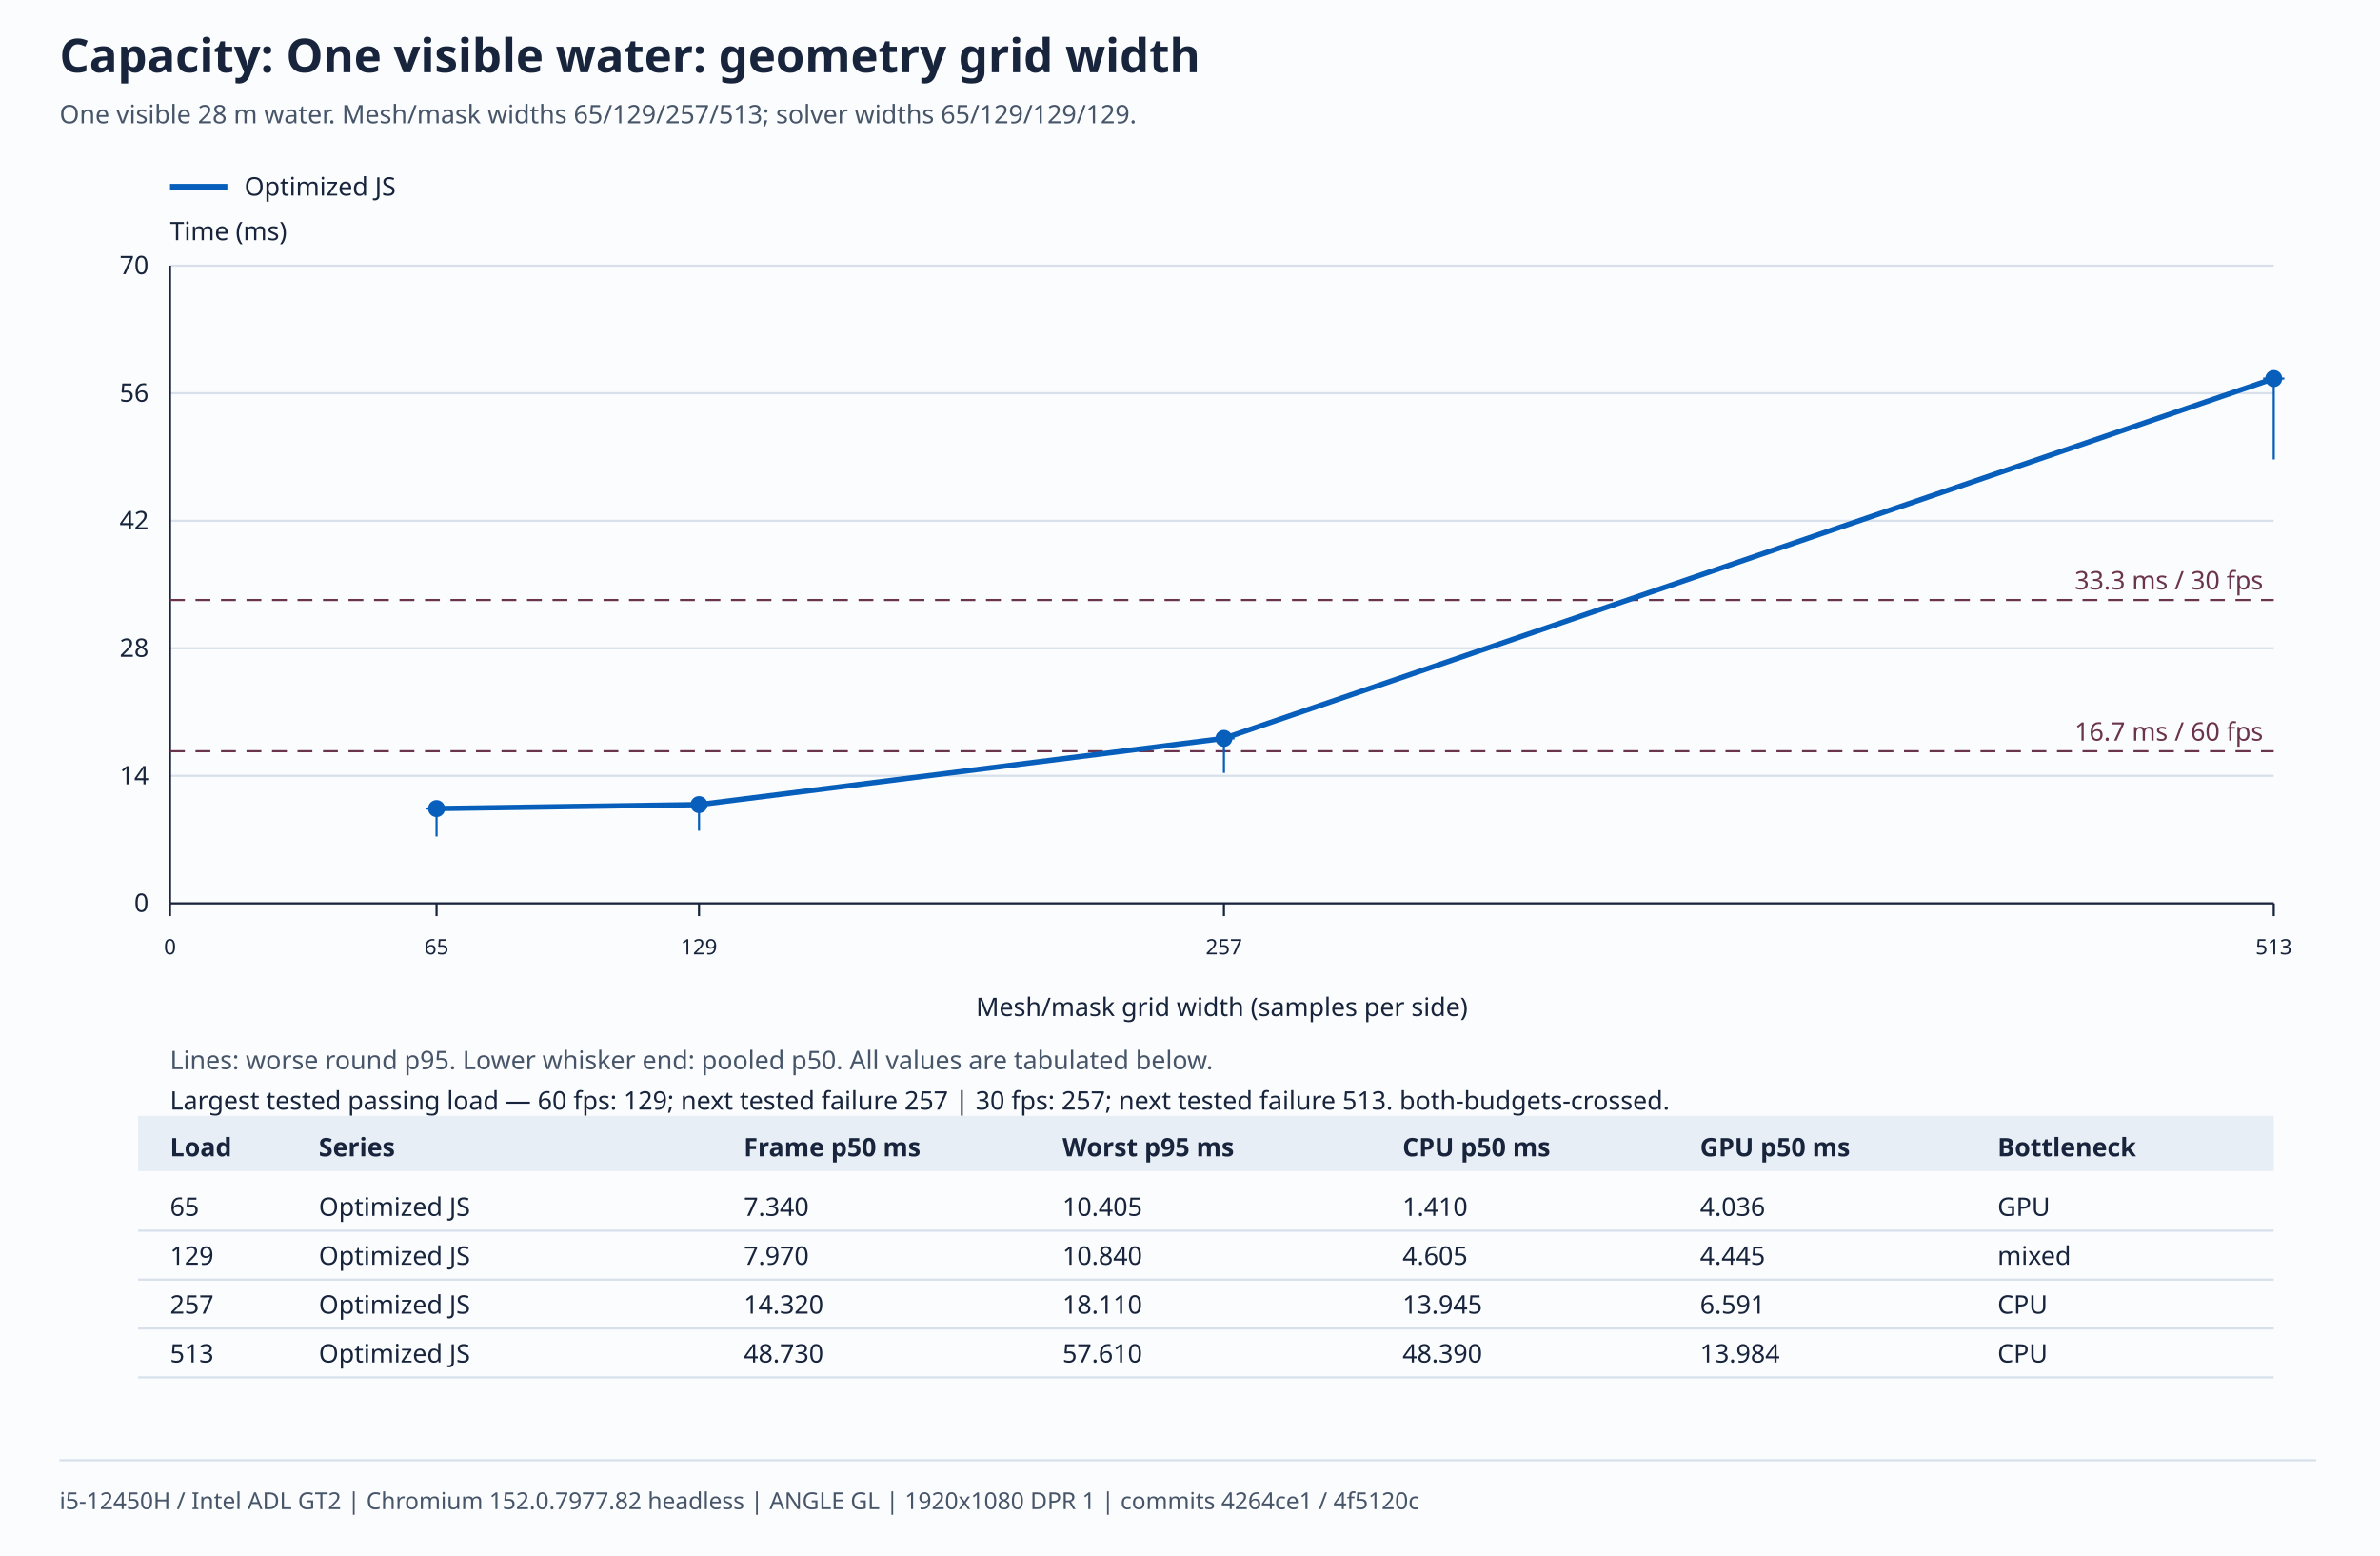
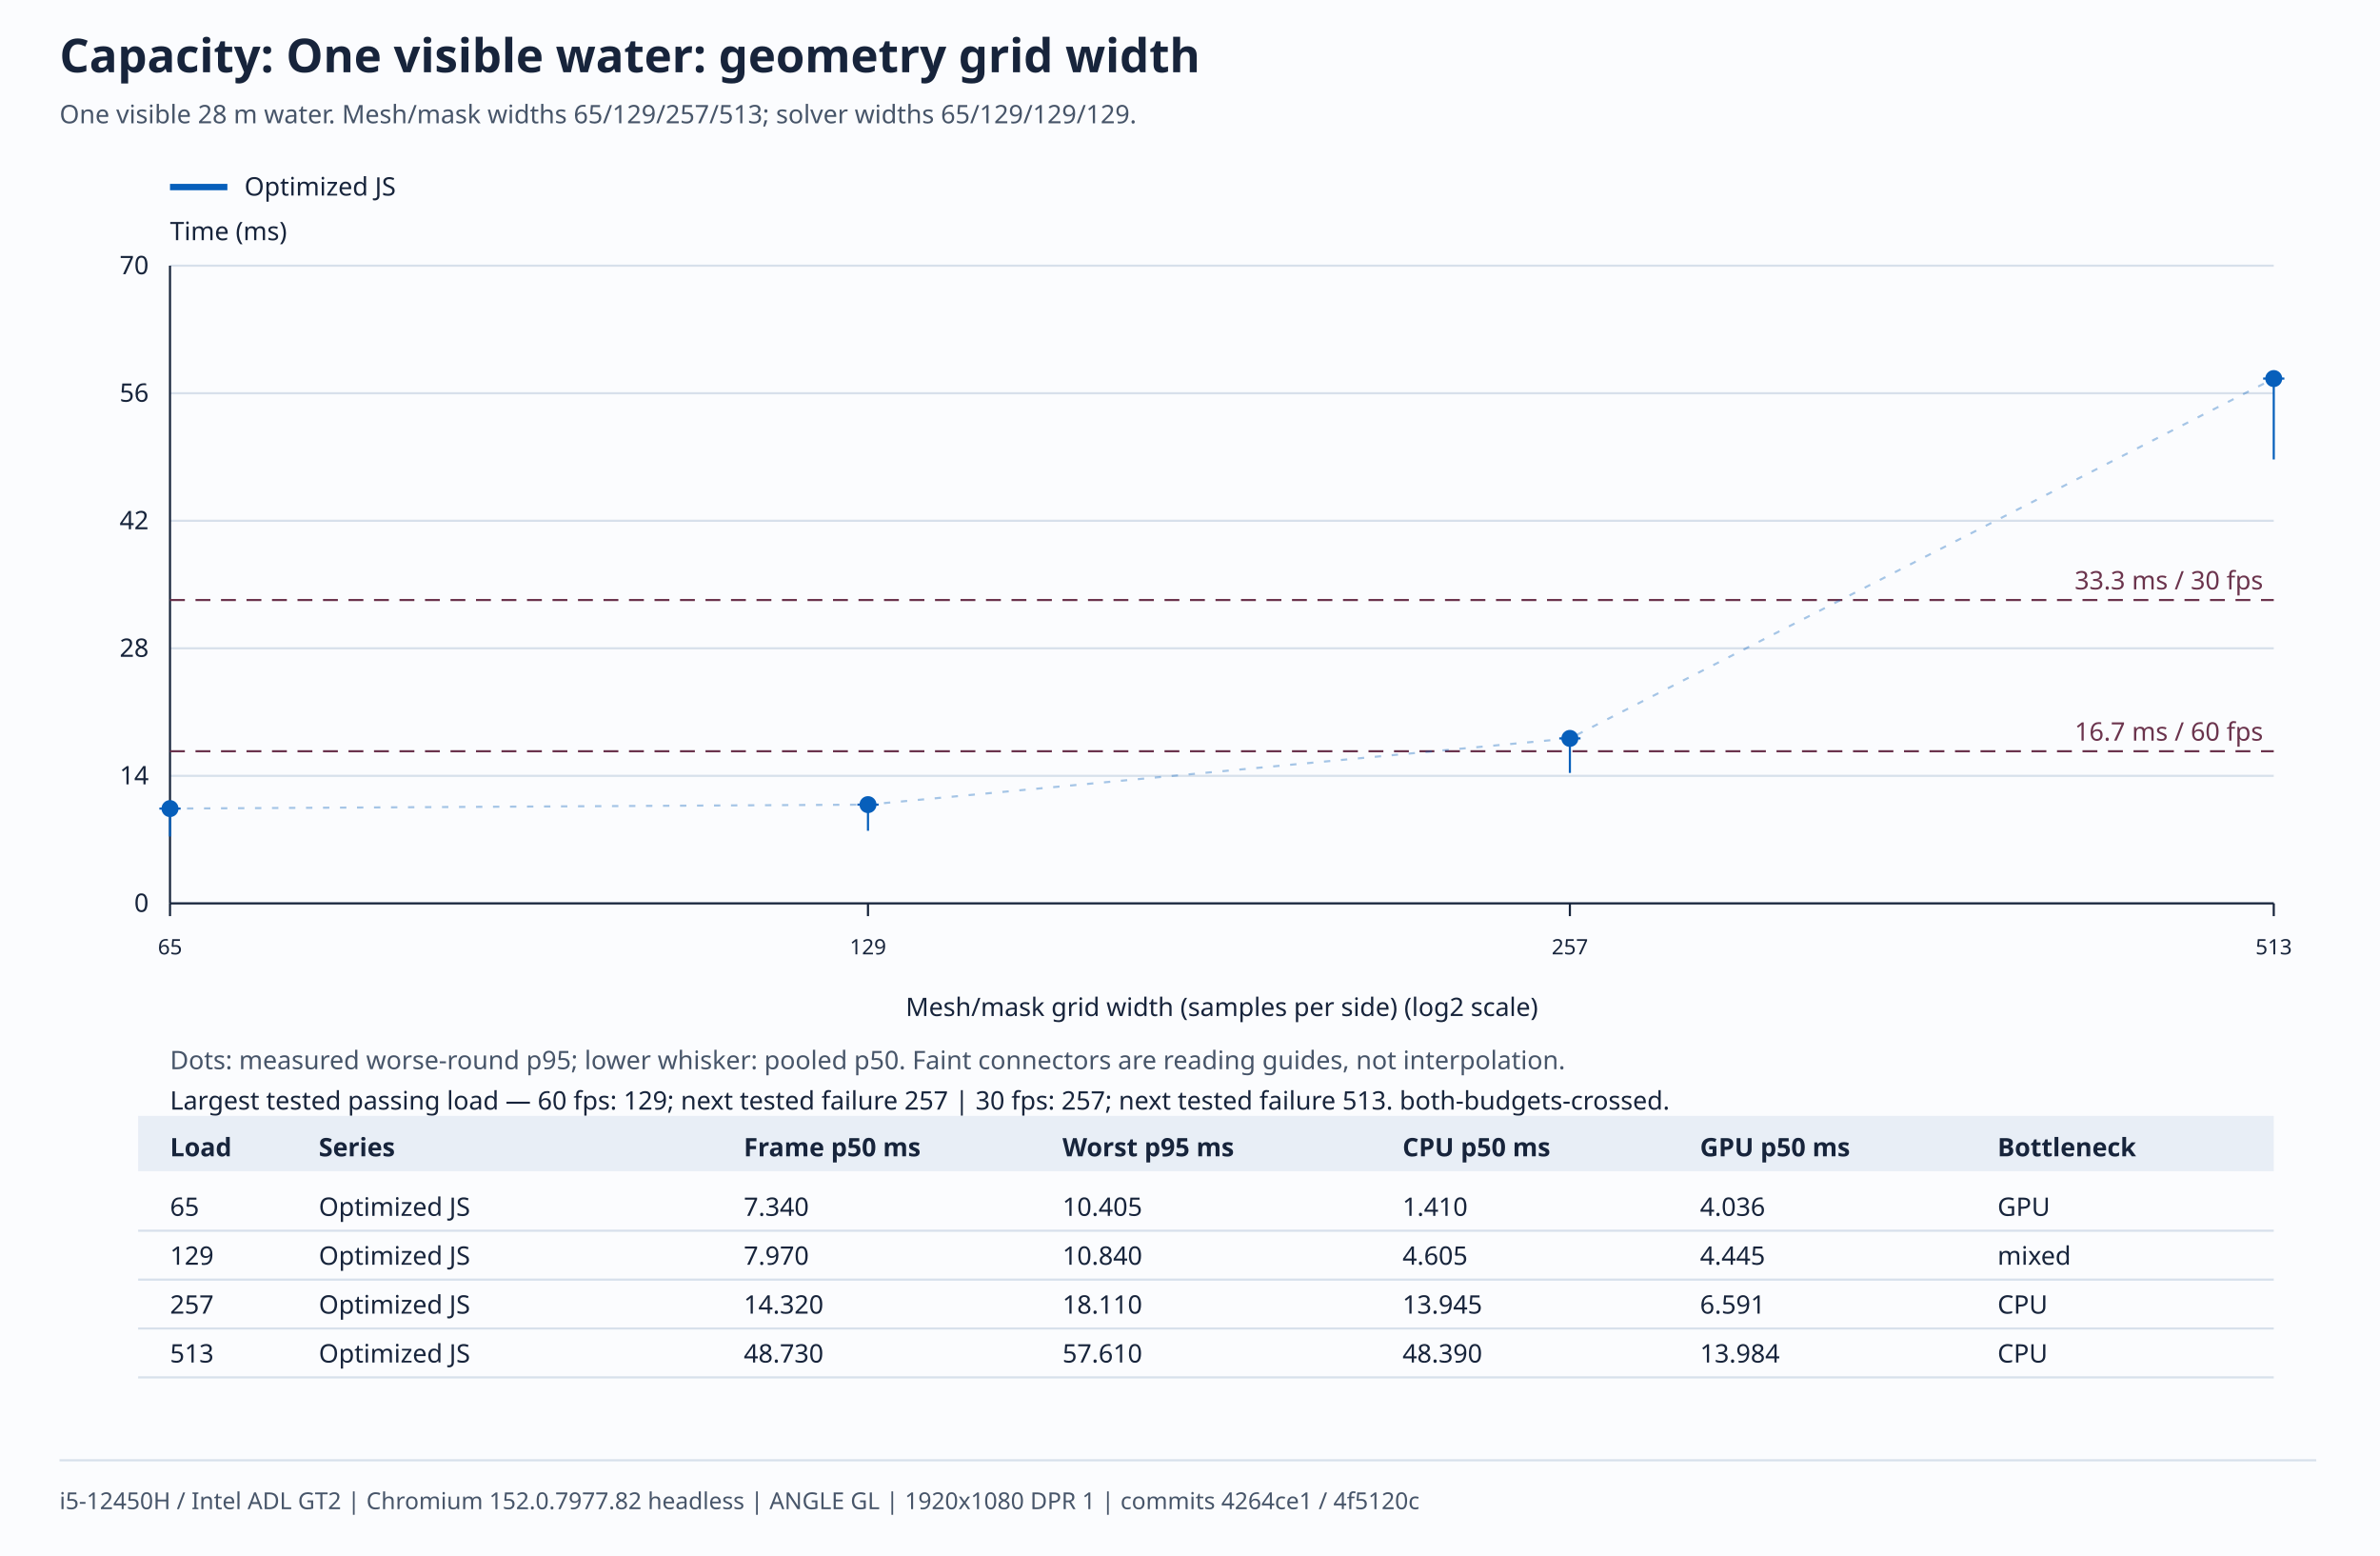
<svg xmlns="http://www.w3.org/2000/svg" width="1120" height="732" viewBox="0 0 1120 732" role="img" aria-labelledby="title desc">
  <rect width="1120" height="732" fill="#fbfcfe" />
  <g font-family="system-ui, sans-serif" fill="#17243b" font-size="12">
    <text x="28" y="34" font-size="22" font-weight="700">Capacity: One visible water: geometry grid width</text>
    <text x="28" y="58" fill="#475569">One visible 28 m water. Mesh/mask widths 65/129/257/513; solver widths 65/129/129/129.</text>
    <line x1="80" y1="425" x2="1070" y2="425" stroke="#d7e0eb" />
    <text x="70" y="429" text-anchor="end">0</text>
    <line x1="80" y1="365" x2="1070" y2="365" stroke="#d7e0eb" />
    <text x="70" y="369" text-anchor="end">14</text>
    <line x1="80" y1="305" x2="1070" y2="305" stroke="#d7e0eb" />
    <text x="70" y="309" text-anchor="end">28</text>
    <line x1="80" y1="245" x2="1070" y2="245" stroke="#d7e0eb" />
    <text x="70" y="249" text-anchor="end">42</text>
    <line x1="80" y1="185" x2="1070" y2="185" stroke="#d7e0eb" />
    <text x="70" y="189" text-anchor="end">56</text>
    <line x1="80" y1="125" x2="1070" y2="125" stroke="#d7e0eb" />
    <text x="70" y="129" text-anchor="end">70</text>
    <line x1="80" y1="125" x2="80" y2="425" stroke="#17243b" />
    <line x1="80" y1="425" x2="1070" y2="425" stroke="#17243b" />
    <text x="80" y="113">Time (ms)</text>
    <line x1="80" y1="353.429" x2="1070" y2="353.429" stroke="#6b344d" stroke-dasharray="7 5" />
    <text x="1065" y="348.429" text-anchor="end" fill="#6b344d">16.7 ms / 60 fps</text>
    <line x1="80" y1="282.286" x2="1070" y2="282.286" stroke="#6b344d" stroke-dasharray="7 5" />
    <text x="1065" y="277.286" text-anchor="end" fill="#6b344d">33.3 ms / 30 fps</text>
    <line x1="80" y1="425" x2="80" y2="431" stroke="#17243b" />
-     <text x="80" y="449" text-anchor="middle" font-size="10">0</text>
-     <line x1="205.439" y1="425" x2="205.439" y2="431" stroke="#17243b" />
-     <text x="205.439" y="449" text-anchor="middle" font-size="10">65</text>
-     <line x1="328.947" y1="425" x2="328.947" y2="431" stroke="#17243b" />
-     <text x="328.947" y="449" text-anchor="middle" font-size="10">129</text>
-     <line x1="575.965" y1="425" x2="575.965" y2="431" stroke="#17243b" />
-     <text x="575.965" y="449" text-anchor="middle" font-size="10">257</text>
+     <text x="80" y="449" text-anchor="middle" font-size="10">65</text>
+     <line x1="408.464" y1="425" x2="408.464" y2="431" stroke="#17243b" />
+     <text x="408.464" y="449" text-anchor="middle" font-size="10">129</text>
+     <line x1="738.768" y1="425" x2="738.768" y2="431" stroke="#17243b" />
+     <text x="738.768" y="449" text-anchor="middle" font-size="10">257</text>
    <line x1="1070" y1="425" x2="1070" y2="431" stroke="#17243b" />
    <text x="1070" y="449" text-anchor="middle" font-size="10">513</text>
-     <text x="575" y="478" text-anchor="middle">Mesh/mask grid width (samples per side)</text>
-     <path d="M205.439 380.407 L328.947 378.543 L575.965 347.386 L1070 178.1" fill="none" stroke="#075fbb" stroke-width="2.5" />
-     <line x1="205.439" y1="393.543" x2="205.439" y2="380.407" stroke="#075fbb" />
-     <line x1="200.439" y1="380.407" x2="210.439" y2="380.407" stroke="#075fbb" />
-     <circle cx="205.439" cy="380.407" r="4" fill="#075fbb" />
-     <line x1="328.947" y1="390.843" x2="328.947" y2="378.543" stroke="#075fbb" />
-     <line x1="323.947" y1="378.543" x2="333.947" y2="378.543" stroke="#075fbb" />
-     <circle cx="328.947" cy="378.543" r="4" fill="#075fbb" />
-     <line x1="575.965" y1="363.629" x2="575.965" y2="347.386" stroke="#075fbb" />
-     <line x1="570.965" y1="347.386" x2="580.965" y2="347.386" stroke="#075fbb" />
-     <circle cx="575.965" cy="347.386" r="4" fill="#075fbb" />
+     <text x="575" y="478" text-anchor="middle">Mesh/mask grid width (samples per side) (log2 scale)</text>
+     <path d="M80 380.407 L408.464 378.543 L738.768 347.386 L1070 178.1" fill="none" stroke="#075fbb" stroke-width="1" stroke-opacity="0.35" stroke-dasharray="3 5" />
+     <line x1="80" y1="393.543" x2="80" y2="380.407" stroke="#075fbb" />
+     <line x1="75" y1="380.407" x2="85" y2="380.407" stroke="#075fbb" />
+     <circle cx="80" cy="380.407" r="4" fill="#075fbb" />
+     <line x1="408.464" y1="390.843" x2="408.464" y2="378.543" stroke="#075fbb" />
+     <line x1="403.464" y1="378.543" x2="413.464" y2="378.543" stroke="#075fbb" />
+     <circle cx="408.464" cy="378.543" r="4" fill="#075fbb" />
+     <line x1="738.768" y1="363.629" x2="738.768" y2="347.386" stroke="#075fbb" />
+     <line x1="733.768" y1="347.386" x2="743.768" y2="347.386" stroke="#075fbb" />
+     <circle cx="738.768" cy="347.386" r="4" fill="#075fbb" />
    <line x1="1070" y1="216.157" x2="1070" y2="178.1" stroke="#075fbb" />
    <line x1="1065" y1="178.1" x2="1075" y2="178.1" stroke="#075fbb" />
    <circle cx="1070" cy="178.1" r="4" fill="#075fbb" />
    <line x1="80" y1="88" x2="107" y2="88" stroke="#075fbb" stroke-width="3" />
    <text x="115" y="92">Optimized JS</text>
-     <text x="80" y="503" fill="#475569">Lines: worse round p95. Lower whisker end: pooled p50. All values are tabulated below.</text>
+     <text x="80" y="503" fill="#475569">Dots: measured worse-round p95; lower whisker: pooled p50. Faint connectors are reading guides, not interpolation.</text>
    <text x="80" y="522">Largest tested passing load — 60 fps: 129; next tested failure 257 | 30 fps: 257; next tested failure 513. both-budgets-crossed.</text>
    <rect x="65" y="525" width="1005" height="26" fill="#e8eef6" />
    <text x="80" y="544" font-weight="700">Load</text>
    <text x="150" y="544" font-weight="700">Series</text>
    <text x="350" y="544" font-weight="700">Frame p50 ms</text>
    <text x="500" y="544" font-weight="700">Worst p95 ms</text>
    <text x="660" y="544" font-weight="700">CPU p50 ms</text>
    <text x="800" y="544" font-weight="700">GPU p50 ms</text>
    <text x="940" y="544" font-weight="700">Bottleneck</text>
    <text x="80" y="572">65</text>
    <text x="150" y="572">Optimized JS</text>
    <text x="350" y="572">7.340</text>
    <text x="500" y="572">10.405</text>
    <text x="660" y="572">1.410</text>
    <text x="800" y="572">4.036</text>
    <text x="940" y="572">GPU</text>
    <line x1="65" y1="579" x2="1070" y2="579" stroke="#d7e0eb" />
    <text x="80" y="595">129</text>
    <text x="150" y="595">Optimized JS</text>
    <text x="350" y="595">7.970</text>
    <text x="500" y="595">10.840</text>
    <text x="660" y="595">4.605</text>
    <text x="800" y="595">4.445</text>
    <text x="940" y="595">mixed</text>
    <line x1="65" y1="602" x2="1070" y2="602" stroke="#d7e0eb" />
    <text x="80" y="618">257</text>
    <text x="150" y="618">Optimized JS</text>
    <text x="350" y="618">14.320</text>
    <text x="500" y="618">18.110</text>
    <text x="660" y="618">13.945</text>
    <text x="800" y="618">6.591</text>
    <text x="940" y="618">CPU</text>
    <line x1="65" y1="625" x2="1070" y2="625" stroke="#d7e0eb" />
    <text x="80" y="641">513</text>
    <text x="150" y="641">Optimized JS</text>
    <text x="350" y="641">48.730</text>
    <text x="500" y="641">57.610</text>
    <text x="660" y="641">48.390</text>
    <text x="800" y="641">13.984</text>
    <text x="940" y="641">CPU</text>
    <line x1="65" y1="648" x2="1070" y2="648" stroke="#d7e0eb" />
    <line x1="28" y1="687" x2="1090" y2="687" stroke="#d7e0eb" />
    <text x="28" y="710" font-size="11" fill="#475569">i5-12450H / Intel ADL GT2 | Chromium 152.0.7977.82 headless | ANGLE GL | 1920x1080 DPR 1 | commits 4264ce1 / 4f5120c</text>
  </g>
</svg>
